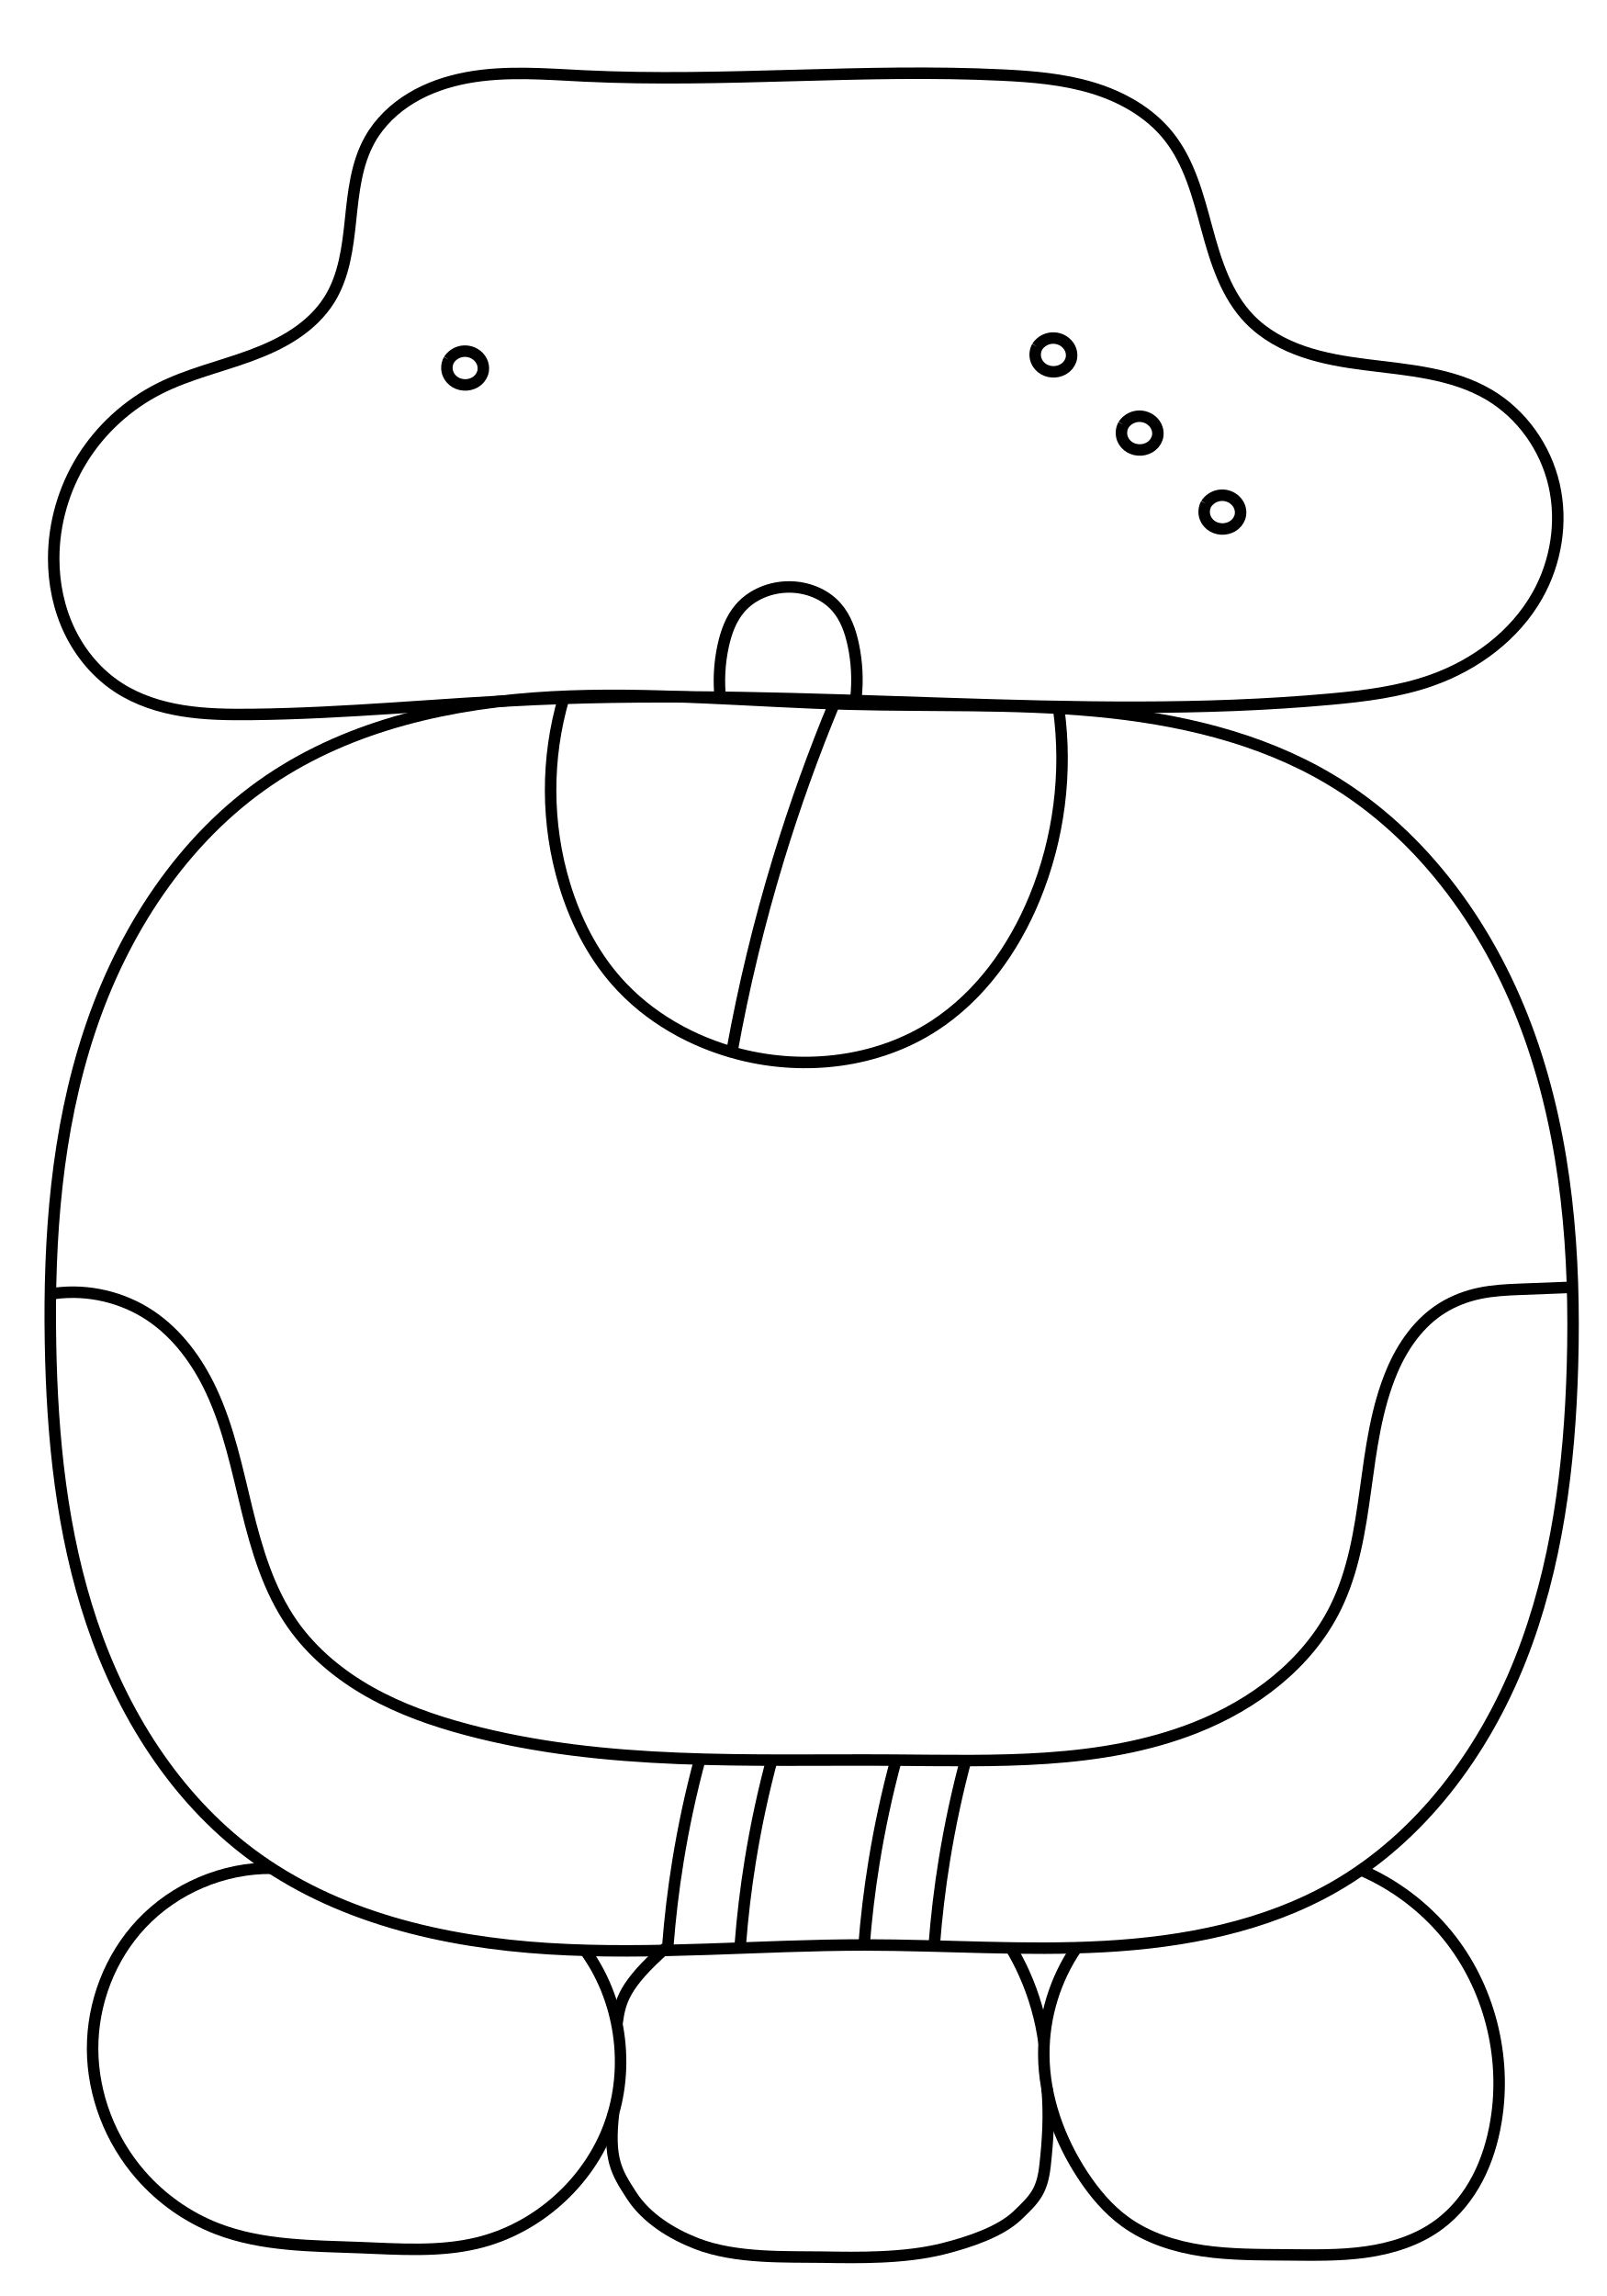
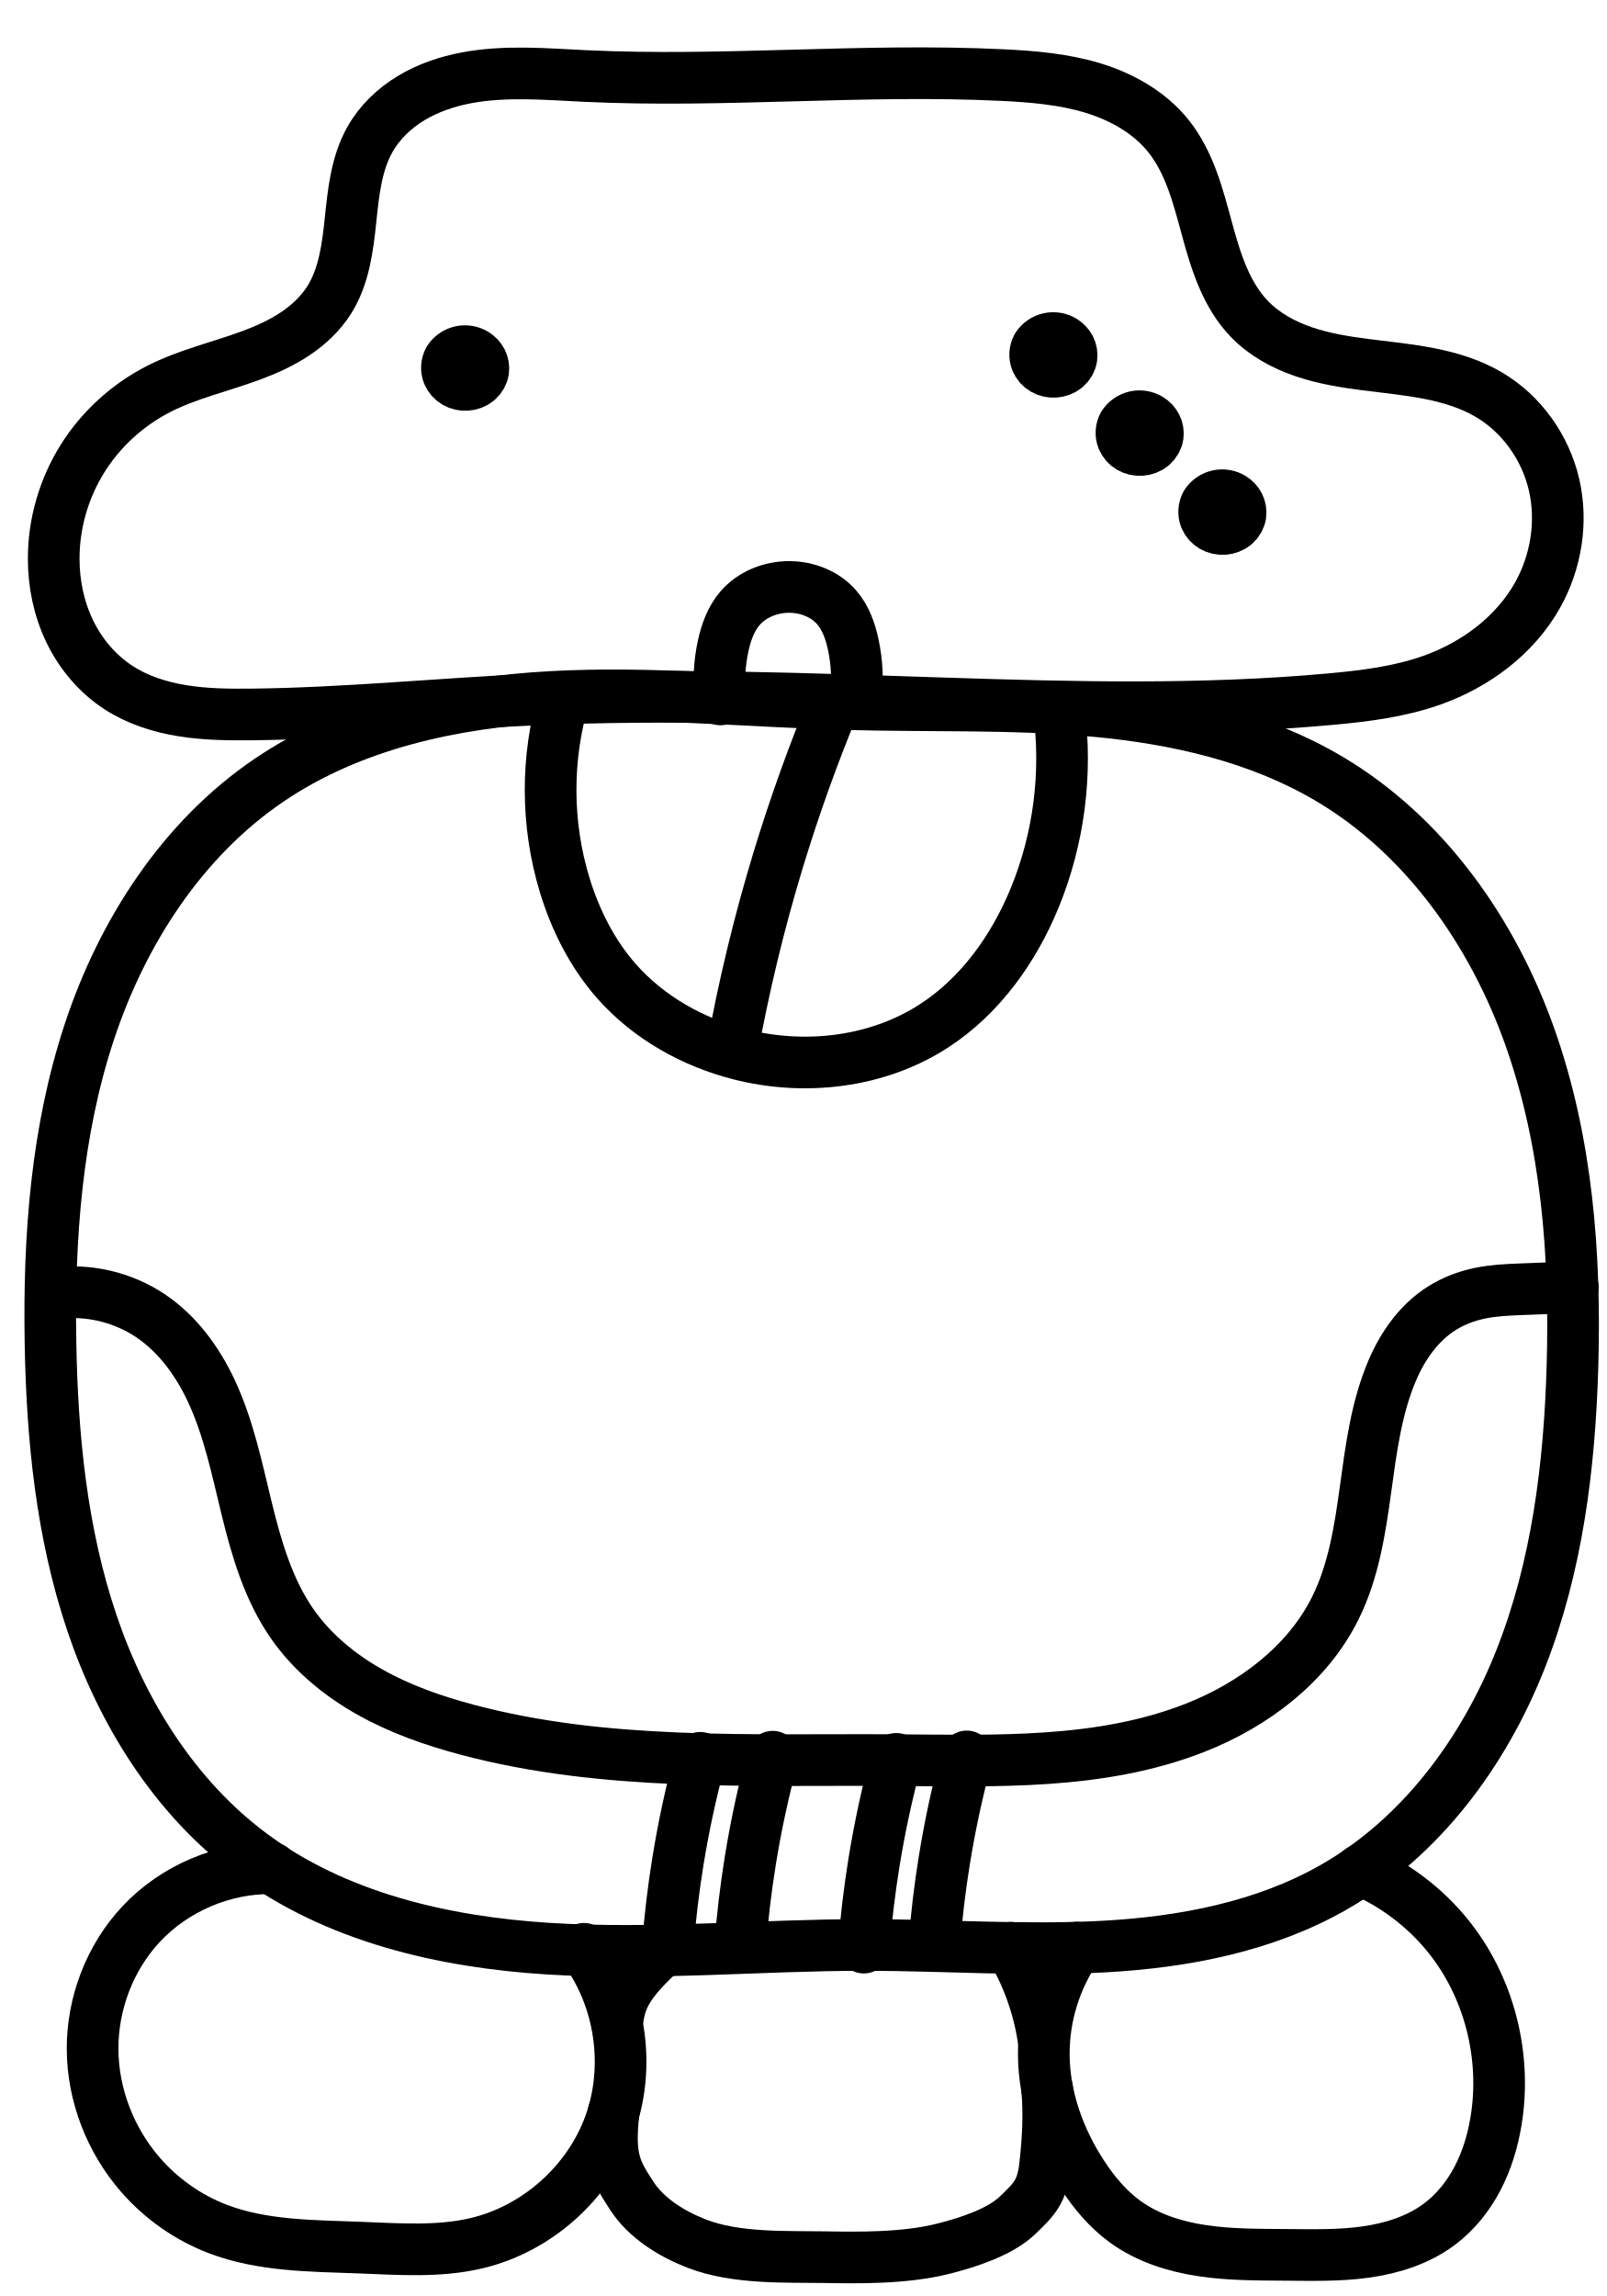
<svg xmlns="http://www.w3.org/2000/svg" width="140" height="200" viewBox="0 0 140 200" id="svg4930" version="1.1">
  <defs id="defs4932">
    </defs>
  <g id="layer1" transform="translate(0,-852.3622)">
-     <path style="fill:none;fill-rule:evenodd;stroke:#000000;stroke-width:1;stroke-linecap:butt;stroke-linejoin:miter;stroke-opacity:1" d="m 23.451,920.316 c 7.161,-4.854 15.951,-6.773 24.589,-7.244 8.638,-0.471 17.286,0.403 25.934,0.631 7.148,0.189 14.316,-0.063 21.436,0.594 7.12,0.658 14.282,2.277 20.429,5.93 8.323,4.945 14.221,13.357 17.451,22.484 3.23,9.127 3.979,18.962 3.702,28.639 -0.249,8.7 -1.333,17.484 -4.536,25.577 -3.202,8.093 -8.683,15.49 -16.237,19.813 -6.035,3.454 -13.068,4.798 -20.011,5.182 -6.943,0.385 -13.902,-0.135 -20.855,-0.138 -9.196,-0 -18.399,0.896 -27.578,0.323 -9.179,-0.572 -18.547,-2.754 -25.919,-8.253 -6.626,-4.943 -11.205,-12.284 -13.848,-20.117 C 5.364,985.905 4.54,977.568 4.398,969.303 4.242,960.164 4.918,950.902 7.79,942.225 10.661,933.547 15.884,925.444 23.451,920.316 Z" id="path4462-4-4-5-8" />
-     <path style="fill:none;fill-rule:evenodd;stroke:#000000;stroke-width:1;stroke-linecap:butt;stroke-linejoin:miter;stroke-opacity:1" d="m 23.71,1015.1 c -4.247,-0.054 -8.485,1.748 -11.394,4.843 -2.735,2.911 -4.263,6.906 -4.25,10.9 0.013,3.995 1.55,7.952 4.174,10.964 1.809,2.077 4.125,3.714 6.696,4.703 3.918,1.507 8.229,1.477 12.424,1.638 3.406,0.131 6.866,0.397 10.182,-0.392 5.235,-1.245 9.73,-5.249 11.571,-10.306 1.84,-5.057 0.97,-11.013 -2.24,-15.332" id="path5075-3-3-0-6" />
-     <path style="fill:none;fill-rule:evenodd;stroke:#000000;stroke-width:1;stroke-linecap:butt;stroke-linejoin:miter;stroke-opacity:1" d="m 93.802,1022.016 c -1.876,2.726 -2.892,6.036 -2.868,9.345 0.027,3.709 1.339,7.342 3.369,10.445 1.013,1.548 2.22,2.994 3.717,4.081 1.965,1.427 4.353,2.179 6.756,2.534 2.402,0.356 4.842,0.338 7.271,0.358 2.305,0.019 4.62,0.074 6.903,-0.242 2.283,-0.316 4.556,-1.025 6.408,-2.397 1.413,-1.046 2.541,-2.453 3.357,-4.009 0.816,-1.557 1.328,-3.262 1.616,-4.996 0.945,-5.679 -0.6,-11.752 -4.241,-16.212 -2.01,-2.463 -4.624,-4.429 -7.547,-5.679" id="path5935-6" />
-     <path style="fill:none;fill-rule:evenodd;stroke:#000000;stroke-width:1;stroke-linecap:butt;stroke-linejoin:miter;stroke-opacity:1" d="m 53.455,1036.38 c -0.464,4.071 0.231,5.162 1.572,7.234 1.274,1.97 3.475,3.33 5.66,4.182 3.444,1.342 7.894,1.128 11.026,1.182 3.009,0.052 7.053,0.119 10.436,-0.728 2.297,-0.575 5.006,-1.488 6.483,-2.903 1.477,-1.415 2.154,-2.069 2.409,-4.322 0.255,-2.253 0.384,-4.469 0.181,-6.727" id="path5978-2" />
-     <path style="fill:none;fill-rule:evenodd;stroke:#000000;stroke-width:1;stroke-linecap:butt;stroke-linejoin:miter;stroke-opacity:1" d="m 58.003,1022.04 c -3.652,3.228 -3.98,4.64 -4.244,6.543" id="path5969-5" />
-     <path style="fill:none;fill-rule:evenodd;stroke:#000000;stroke-width:1;stroke-linecap:butt;stroke-linejoin:miter;stroke-opacity:1" d="m 115.893,913.266 c -11.142,1.013 -22.357,0.735 -33.538,0.371 -11.925,-0.388 -23.863,-0.872 -35.782,-0.342 -8.224,0.365 -16.427,1.213 -24.659,1.302 -1.999,0.021 -4.008,-0.003 -5.983,-0.318 -1.975,-0.315 -3.924,-0.932 -5.602,-2.02 -1.834,-1.19 -3.296,-2.923 -4.248,-4.891 -0.952,-1.968 -1.403,-4.164 -1.403,-6.35 5.397e-4,-3.053 0.883,-6.098 2.498,-8.689 1.615,-2.591 3.957,-4.721 6.68,-6.102 2.536,-1.286 5.345,-1.917 8.012,-2.904 1.333,-0.494 2.639,-1.081 3.823,-1.868 1.184,-0.787 2.246,-1.78 3.001,-2.985 1.284,-2.05 1.595,-4.542 1.847,-6.948 0.252,-2.405 0.5,-4.893 1.684,-7.002 0.842,-1.5 2.129,-2.728 3.602,-3.616 1.474,-0.888 3.131,-1.446 4.822,-1.764 3.382,-0.635 6.858,-0.325 10.295,-0.159 12.116,0.583 24.264,-0.669 36.38,-0.079 2.651,0.129 5.322,0.351 7.862,1.12 2.54,0.769 4.964,2.129 6.619,4.203 1.83,2.294 2.576,5.24 3.345,8.072 0.769,2.832 1.675,5.765 3.719,7.871 1.289,1.327 2.96,2.239 4.712,2.835 1.751,0.597 3.59,0.894 5.425,1.127 3.671,0.467 7.514,0.731 10.703,2.609 2.862,1.685 4.937,4.616 5.682,7.853 0.746,3.237 0.181,6.737 -1.449,9.632 -1.969,3.498 -5.401,6.043 -9.183,7.387 -2.841,1.009 -5.864,1.382 -8.866,1.655 z" id="path7469" />
-     <path style="fill:none;fill-rule:evenodd;stroke:#000000;stroke-width:1;stroke-linecap:butt;stroke-linejoin:miter;stroke-opacity:1" d="m 39.111,883.708 c -0.204,0.368 -0.233,0.828 -0.078,1.219 0.124,0.311 0.359,0.575 0.649,0.743 0.29,0.168 0.632,0.241 0.966,0.219 0.344,-0.023 0.684,-0.149 0.949,-0.37 0.265,-0.221 0.453,-0.537 0.502,-0.879 0.04,-0.281 -0.013,-0.573 -0.142,-0.826 -0.129,-0.253 -0.332,-0.466 -0.573,-0.616 -0.366,-0.227 -0.821,-0.303 -1.241,-0.209 -0.42,0.094 -0.799,0.358 -1.033,0.719 l -3e-4,0 z" id="path4051-8-0-7-8-1-1" />
-     <path style="fill:none;fill-rule:evenodd;stroke:#000000;stroke-width:1;stroke-linecap:butt;stroke-linejoin:miter;stroke-opacity:1" d="m 90.36,882.567 c -0.204,0.368 -0.233,0.828 -0.078,1.219 0.124,0.311 0.359,0.575 0.649,0.743 0.29,0.168 0.632,0.241 0.966,0.219 0.344,-0.023 0.684,-0.149 0.949,-0.37 0.265,-0.221 0.453,-0.537 0.502,-0.879 0.04,-0.281 -0.013,-0.573 -0.142,-0.826 -0.129,-0.253 -0.332,-0.466 -0.573,-0.616 -0.366,-0.227 -0.821,-0.303 -1.241,-0.209 -0.42,0.094 -0.799,0.358 -1.033,0.719 l -3e-4,0 z" id="path4051-8-0-7-8-1-1-6" />
-     <path style="fill:none;fill-rule:evenodd;stroke:#000000;stroke-width:1;stroke-linecap:butt;stroke-linejoin:miter;stroke-opacity:1" d="m 97.875,889.376 c -0.204,0.368 -0.233,0.828 -0.078,1.219 0.124,0.311 0.359,0.575 0.649,0.743 0.29,0.168 0.632,0.241 0.966,0.219 0.344,-0.023 0.684,-0.149 0.949,-0.37 0.265,-0.221 0.453,-0.537 0.502,-0.879 0.04,-0.281 -0.013,-0.573 -0.142,-0.826 -0.129,-0.253 -0.332,-0.466 -0.573,-0.616 -0.366,-0.227 -0.821,-0.303 -1.241,-0.209 -0.42,0.094 -0.799,0.358 -1.033,0.719 l -3e-4,0 z" id="path4051-8-0-7-8-1-1-2" />
-     <path style="fill:none;fill-rule:evenodd;stroke:#000000;stroke-width:1;stroke-linecap:butt;stroke-linejoin:miter;stroke-opacity:1" d="m 105.081,896.258 c -0.204,0.368 -0.233,0.828 -0.078,1.219 0.124,0.311 0.359,0.575 0.649,0.743 0.29,0.168 0.632,0.241 0.966,0.219 0.344,-0.023 0.684,-0.149 0.949,-0.37 0.265,-0.221 0.453,-0.537 0.502,-0.879 0.04,-0.281 -0.013,-0.573 -0.142,-0.826 -0.129,-0.253 -0.332,-0.466 -0.573,-0.616 -0.366,-0.227 -0.821,-0.303 -1.241,-0.209 -0.42,0.094 -0.799,0.358 -1.033,0.719 l -3e-4,0 z" id="path4051-8-0-7-8-1-1-1" />
-     <path style="fill:none;fill-rule:evenodd;stroke:#000000;stroke-width:1px;stroke-linecap:butt;stroke-linejoin:miter;stroke-opacity:1" d="m 62.766,913.287 c -0.178,-1.566 -0.096,-3.162 0.244,-4.701 0.257,-1.163 0.675,-2.322 1.449,-3.227 1.049,-1.228 2.692,-1.875 4.307,-1.869 1.533,0.006 3.092,0.603 4.104,1.754 0.798,0.909 1.215,2.092 1.466,3.275 0.319,1.5 0.4,3.05 0.241,4.576" id="path4868" />
-     <path style="fill:none;fill-rule:evenodd;stroke:#000000;stroke-width:1px;stroke-linecap:butt;stroke-linejoin:miter;stroke-opacity:1" d="m 49.125,913.118 c -1.564,5.289 -1.542,11.036 0.062,16.312 0.929,3.055 2.393,5.975 4.5,8.375 2.795,3.183 6.656,5.351 10.761,6.396 5.68,1.447 11.991,0.717 16.911,-2.47 4.034,-2.612 6.955,-6.71 8.78,-11.155 2.115,-5.152 2.849,-10.864 2.105,-16.384" id="path4872" />
-     <path style="fill:none;fill-rule:evenodd;stroke:#000000;stroke-width:1px;stroke-linecap:butt;stroke-linejoin:miter;stroke-opacity:1" d="m 72.762,913.442 c -1.885,4.526 -3.544,9.146 -4.97,13.837 -1.657,5.454 -2.997,11.004 -4.013,16.612" id="path4876" />
-     <path style="fill:none;fill-rule:evenodd;stroke:#000000;stroke-width:1px;stroke-linecap:butt;stroke-linejoin:miter;stroke-opacity:1" d="m 4.794,965.023 c 2.882,-0.38 5.894,0.325 8.309,1.944 2.36,1.583 4.099,3.967 5.303,6.541 1.527,3.265 2.245,6.837 3.104,10.338 0.858,3.501 1.901,7.037 3.967,9.991 1.733,2.478 4.129,4.447 6.766,5.927 2.637,1.48 5.515,2.488 8.437,3.266 12.025,3.203 24.679,2.575 37.123,2.652 8.889,0.055 18.07,0.433 26.34,-2.828 5.091,-2.008 9.77,-5.525 12.198,-10.43 1.579,-3.189 2.134,-6.774 2.619,-10.299 0.485,-3.525 0.935,-7.11 2.331,-10.383 0.925,-2.169 2.347,-4.188 4.348,-5.436 1.001,-0.624 2.12,-1.048 3.274,-1.29 1.154,-0.242 2.337,-0.3 3.515,-0.346 l 4.596,-0.177" id="path4880" />
-     <path style="fill:none;fill-rule:evenodd;stroke:#000000;stroke-width:1px;stroke-linecap:butt;stroke-linejoin:miter;stroke-opacity:1" d="m 61.005,1005.483 c -0.804,2.969 -1.453,5.979 -1.945,9.016 -0.399,2.461 -0.693,4.939 -0.884,7.425" id="path4884" />
-     <path style="fill:none;fill-rule:evenodd;stroke:#000000;stroke-width:1px;stroke-linecap:butt;stroke-linejoin:miter;stroke-opacity:1" d="m 67.317,1005.385 c -0.804,2.969 -1.453,5.979 -1.945,9.016 -0.399,2.461 -0.693,4.939 -0.884,7.425" id="path4884-2" />
-     <path style="fill:none;fill-rule:evenodd;stroke:#000000;stroke-width:1px;stroke-linecap:butt;stroke-linejoin:miter;stroke-opacity:1" d="m 78.087,1005.574 c -0.804,2.969 -1.453,5.979 -1.945,9.016 -0.399,2.461 -0.693,4.939 -0.884,7.425" id="path4884-1" />
-     <path style="fill:none;fill-rule:evenodd;stroke:#000000;stroke-width:1px;stroke-linecap:butt;stroke-linejoin:miter;stroke-opacity:1" d="m 84.218,1005.361 c -0.804,2.969 -1.453,5.979 -1.945,9.016 -0.399,2.461 -0.693,4.939 -0.884,7.425" id="path4884-29" />
-     <path style="fill:none;fill-rule:evenodd;stroke:#000000;stroke-width:1px;stroke-linecap:butt;stroke-linejoin:miter;stroke-opacity:1" d="m 88.062,1022.025 c 0.427,0.717 0.814,1.458 1.156,2.219 0.872,1.935 1.461,3.998 1.742,6.101" id="path4922" />
+     <path style="fill:none;fill-rule:evenodd;stroke:#000000;stroke-width:4.5px;stroke-linecap:round;stroke-linejoin:round;stroke-opacity:1" d="m 23.451,920.316 c 7.161,-4.854 15.951,-6.773 24.589,-7.244 8.638,-0.471 17.286,0.403 25.934,0.631 7.148,0.189 14.316,-0.063 21.436,0.594 7.12,0.658 14.282,2.277 20.429,5.93 8.323,4.945 14.221,13.357 17.451,22.484 3.23,9.127 3.979,18.962 3.702,28.639 -0.249,8.7 -1.333,17.484 -4.536,25.577 -3.202,8.093 -8.683,15.49 -16.237,19.813 -6.035,3.454 -13.068,4.798 -20.011,5.182 -6.943,0.385 -13.902,-0.135 -20.855,-0.138 -9.196,-0 -18.399,0.896 -27.578,0.323 -9.179,-0.572 -18.547,-2.754 -25.919,-8.253 -6.626,-4.943 -11.205,-12.284 -13.848,-20.117 C 5.364,985.905 4.54,977.568 4.398,969.303 4.242,960.164 4.918,950.902 7.79,942.225 10.661,933.547 15.884,925.444 23.451,920.316 Z" id="path4462-4-4-5-8" />
+     <path style="fill:none;fill-rule:evenodd;stroke:#000000;stroke-width:4.5px;stroke-linecap:round;stroke-linejoin:round;stroke-opacity:1" d="m 23.71,1015.1 c -4.247,-0.054 -8.485,1.748 -11.394,4.843 -2.735,2.911 -4.263,6.906 -4.25,10.9 0.013,3.995 1.55,7.952 4.174,10.964 1.809,2.077 4.125,3.714 6.696,4.703 3.918,1.507 8.229,1.477 12.424,1.638 3.406,0.131 6.866,0.397 10.182,-0.392 5.235,-1.245 9.73,-5.249 11.571,-10.306 1.84,-5.057 0.97,-11.013 -2.24,-15.332" id="path5075-3-3-0-6" />
+     <path style="fill:none;fill-rule:evenodd;stroke:#000000;stroke-width:4.5px;stroke-linecap:round;stroke-linejoin:round;stroke-opacity:1" d="m 93.802,1022.016 c -1.876,2.726 -2.892,6.036 -2.868,9.345 0.027,3.709 1.339,7.342 3.369,10.445 1.013,1.548 2.22,2.994 3.717,4.081 1.965,1.427 4.353,2.179 6.756,2.534 2.402,0.356 4.842,0.338 7.271,0.358 2.305,0.019 4.62,0.074 6.903,-0.242 2.283,-0.316 4.556,-1.025 6.408,-2.397 1.413,-1.046 2.541,-2.453 3.357,-4.009 0.816,-1.557 1.328,-3.262 1.616,-4.996 0.945,-5.679 -0.6,-11.752 -4.241,-16.212 -2.01,-2.463 -4.624,-4.429 -7.547,-5.679" id="path5935-6" />
+     <path style="fill:none;fill-rule:evenodd;stroke:#000000;stroke-width:4.5px;stroke-linecap:round;stroke-linejoin:round;stroke-opacity:1" d="m 53.455,1036.38 c -0.464,4.071 0.231,5.162 1.572,7.234 1.274,1.97 3.475,3.33 5.66,4.182 3.444,1.342 7.894,1.128 11.026,1.182 3.009,0.052 7.053,0.119 10.436,-0.728 2.297,-0.575 5.006,-1.488 6.483,-2.903 1.477,-1.415 2.154,-2.069 2.409,-4.322 0.255,-2.253 0.384,-4.469 0.181,-6.727" id="path5978-2" />
+     <path style="fill:none;fill-rule:evenodd;stroke:#000000;stroke-width:4.5px;stroke-linecap:round;stroke-linejoin:round;stroke-opacity:1" d="m 58.003,1022.04 c -3.652,3.228 -3.98,4.64 -4.244,6.543" id="path5969-5" />
+     <path style="fill:none;fill-rule:evenodd;stroke:#000000;stroke-width:4.5px;stroke-linecap:round;stroke-linejoin:round;stroke-opacity:1" d="m 115.893,913.266 c -11.142,1.013 -22.357,0.735 -33.538,0.371 -11.925,-0.388 -23.863,-0.872 -35.782,-0.342 -8.224,0.365 -16.427,1.213 -24.659,1.302 -1.999,0.021 -4.008,-0.003 -5.983,-0.318 -1.975,-0.315 -3.924,-0.932 -5.602,-2.02 -1.834,-1.19 -3.296,-2.923 -4.248,-4.891 -0.952,-1.968 -1.403,-4.164 -1.403,-6.35 5.397e-4,-3.053 0.883,-6.098 2.498,-8.689 1.615,-2.591 3.957,-4.721 6.68,-6.102 2.536,-1.286 5.345,-1.917 8.012,-2.904 1.333,-0.494 2.639,-1.081 3.823,-1.868 1.184,-0.787 2.246,-1.78 3.001,-2.985 1.284,-2.05 1.595,-4.542 1.847,-6.948 0.252,-2.405 0.5,-4.893 1.684,-7.002 0.842,-1.5 2.129,-2.728 3.602,-3.616 1.474,-0.888 3.131,-1.446 4.822,-1.764 3.382,-0.635 6.858,-0.325 10.295,-0.159 12.116,0.583 24.264,-0.669 36.38,-0.079 2.651,0.129 5.322,0.351 7.862,1.12 2.54,0.769 4.964,2.129 6.619,4.203 1.83,2.294 2.576,5.24 3.345,8.072 0.769,2.832 1.675,5.765 3.719,7.871 1.289,1.327 2.96,2.239 4.712,2.835 1.751,0.597 3.59,0.894 5.425,1.127 3.671,0.467 7.514,0.731 10.703,2.609 2.862,1.685 4.937,4.616 5.682,7.853 0.746,3.237 0.181,6.737 -1.449,9.632 -1.969,3.498 -5.401,6.043 -9.183,7.387 -2.841,1.009 -5.864,1.382 -8.866,1.655 z" id="path7469" />
+     <path style="fill:none;fill-rule:evenodd;stroke:#000000;stroke-width:4.5px;stroke-linecap:round;stroke-linejoin:round;stroke-opacity:1" d="m 39.111,883.708 c -0.204,0.368 -0.233,0.828 -0.078,1.219 0.124,0.311 0.359,0.575 0.649,0.743 0.29,0.168 0.632,0.241 0.966,0.219 0.344,-0.023 0.684,-0.149 0.949,-0.37 0.265,-0.221 0.453,-0.537 0.502,-0.879 0.04,-0.281 -0.013,-0.573 -0.142,-0.826 -0.129,-0.253 -0.332,-0.466 -0.573,-0.616 -0.366,-0.227 -0.821,-0.303 -1.241,-0.209 -0.42,0.094 -0.799,0.358 -1.033,0.719 l -3e-4,0 z" id="path4051-8-0-7-8-1-1" />
+     <path style="fill:none;fill-rule:evenodd;stroke:#000000;stroke-width:4.5px;stroke-linecap:round;stroke-linejoin:round;stroke-opacity:1" d="m 90.36,882.567 c -0.204,0.368 -0.233,0.828 -0.078,1.219 0.124,0.311 0.359,0.575 0.649,0.743 0.29,0.168 0.632,0.241 0.966,0.219 0.344,-0.023 0.684,-0.149 0.949,-0.37 0.265,-0.221 0.453,-0.537 0.502,-0.879 0.04,-0.281 -0.013,-0.573 -0.142,-0.826 -0.129,-0.253 -0.332,-0.466 -0.573,-0.616 -0.366,-0.227 -0.821,-0.303 -1.241,-0.209 -0.42,0.094 -0.799,0.358 -1.033,0.719 l -3e-4,0 z" id="path4051-8-0-7-8-1-1-6" />
+     <path style="fill:none;fill-rule:evenodd;stroke:#000000;stroke-width:4.5px;stroke-linecap:round;stroke-linejoin:round;stroke-opacity:1" d="m 97.875,889.376 c -0.204,0.368 -0.233,0.828 -0.078,1.219 0.124,0.311 0.359,0.575 0.649,0.743 0.29,0.168 0.632,0.241 0.966,0.219 0.344,-0.023 0.684,-0.149 0.949,-0.37 0.265,-0.221 0.453,-0.537 0.502,-0.879 0.04,-0.281 -0.013,-0.573 -0.142,-0.826 -0.129,-0.253 -0.332,-0.466 -0.573,-0.616 -0.366,-0.227 -0.821,-0.303 -1.241,-0.209 -0.42,0.094 -0.799,0.358 -1.033,0.719 l -3e-4,0 z" id="path4051-8-0-7-8-1-1-2" />
+     <path style="fill:none;fill-rule:evenodd;stroke:#000000;stroke-width:4.5px;stroke-linecap:round;stroke-linejoin:round;stroke-opacity:1" d="m 105.081,896.258 c -0.204,0.368 -0.233,0.828 -0.078,1.219 0.124,0.311 0.359,0.575 0.649,0.743 0.29,0.168 0.632,0.241 0.966,0.219 0.344,-0.023 0.684,-0.149 0.949,-0.37 0.265,-0.221 0.453,-0.537 0.502,-0.879 0.04,-0.281 -0.013,-0.573 -0.142,-0.826 -0.129,-0.253 -0.332,-0.466 -0.573,-0.616 -0.366,-0.227 -0.821,-0.303 -1.241,-0.209 -0.42,0.094 -0.799,0.358 -1.033,0.719 l -3e-4,0 z" id="path4051-8-0-7-8-1-1-1" />
+     <path style="fill:none;fill-rule:evenodd;stroke:#000000;stroke-width:4.5px;stroke-linecap:round;stroke-linejoin:round;stroke-opacity:1" d="m 62.766,913.287 c -0.178,-1.566 -0.096,-3.162 0.244,-4.701 0.257,-1.163 0.675,-2.322 1.449,-3.227 1.049,-1.228 2.692,-1.875 4.307,-1.869 1.533,0.006 3.092,0.603 4.104,1.754 0.798,0.909 1.215,2.092 1.466,3.275 0.319,1.5 0.4,3.05 0.241,4.576" id="path4868" />
+     <path style="fill:none;fill-rule:evenodd;stroke:#000000;stroke-width:4.5px;stroke-linecap:round;stroke-linejoin:round;stroke-opacity:1" d="m 49.125,913.118 c -1.564,5.289 -1.542,11.036 0.062,16.312 0.929,3.055 2.393,5.975 4.5,8.375 2.795,3.183 6.656,5.351 10.761,6.396 5.68,1.447 11.991,0.717 16.911,-2.47 4.034,-2.612 6.955,-6.71 8.78,-11.155 2.115,-5.152 2.849,-10.864 2.105,-16.384" id="path4872" />
+     <path style="fill:none;fill-rule:evenodd;stroke:#000000;stroke-width:4.5px;stroke-linecap:round;stroke-linejoin:round;stroke-opacity:1" d="m 72.762,913.442 c -1.885,4.526 -3.544,9.146 -4.97,13.837 -1.657,5.454 -2.997,11.004 -4.013,16.612" id="path4876" />
+     <path style="fill:none;fill-rule:evenodd;stroke:#000000;stroke-width:4.5px;stroke-linecap:round;stroke-linejoin:round;stroke-opacity:1" d="m 4.794,965.023 c 2.882,-0.38 5.894,0.325 8.309,1.944 2.36,1.583 4.099,3.967 5.303,6.541 1.527,3.265 2.245,6.837 3.104,10.338 0.858,3.501 1.901,7.037 3.967,9.991 1.733,2.478 4.129,4.447 6.766,5.927 2.637,1.48 5.515,2.488 8.437,3.266 12.025,3.203 24.679,2.575 37.123,2.652 8.889,0.055 18.07,0.433 26.34,-2.828 5.091,-2.008 9.77,-5.525 12.198,-10.43 1.579,-3.189 2.134,-6.774 2.619,-10.299 0.485,-3.525 0.935,-7.11 2.331,-10.383 0.925,-2.169 2.347,-4.188 4.348,-5.436 1.001,-0.624 2.12,-1.048 3.274,-1.29 1.154,-0.242 2.337,-0.3 3.515,-0.346 l 4.596,-0.177" id="path4880" />
+     <path style="fill:none;fill-rule:evenodd;stroke:#000000;stroke-width:4.5px;stroke-linecap:round;stroke-linejoin:round;stroke-opacity:1" d="m 61.005,1005.483 c -0.804,2.969 -1.453,5.979 -1.945,9.016 -0.399,2.461 -0.693,4.939 -0.884,7.425" id="path4884" />
+     <path style="fill:none;fill-rule:evenodd;stroke:#000000;stroke-width:4.5px;stroke-linecap:round;stroke-linejoin:round;stroke-opacity:1" d="m 67.317,1005.385 c -0.804,2.969 -1.453,5.979 -1.945,9.016 -0.399,2.461 -0.693,4.939 -0.884,7.425" id="path4884-2" />
+     <path style="fill:none;fill-rule:evenodd;stroke:#000000;stroke-width:4.5px;stroke-linecap:round;stroke-linejoin:round;stroke-opacity:1" d="m 78.087,1005.574 c -0.804,2.969 -1.453,5.979 -1.945,9.016 -0.399,2.461 -0.693,4.939 -0.884,7.425" id="path4884-1" />
+     <path style="fill:none;fill-rule:evenodd;stroke:#000000;stroke-width:4.5px;stroke-linecap:round;stroke-linejoin:round;stroke-opacity:1" d="m 84.218,1005.361 c -0.804,2.969 -1.453,5.979 -1.945,9.016 -0.399,2.461 -0.693,4.939 -0.884,7.425" id="path4884-29" />
+     <path style="fill:none;fill-rule:evenodd;stroke:#000000;stroke-width:4.5px;stroke-linecap:round;stroke-linejoin:round;stroke-opacity:1" d="m 88.062,1022.025 c 0.427,0.717 0.814,1.458 1.156,2.219 0.872,1.935 1.461,3.998 1.742,6.101" id="path4922" />
  </g>
</svg>
